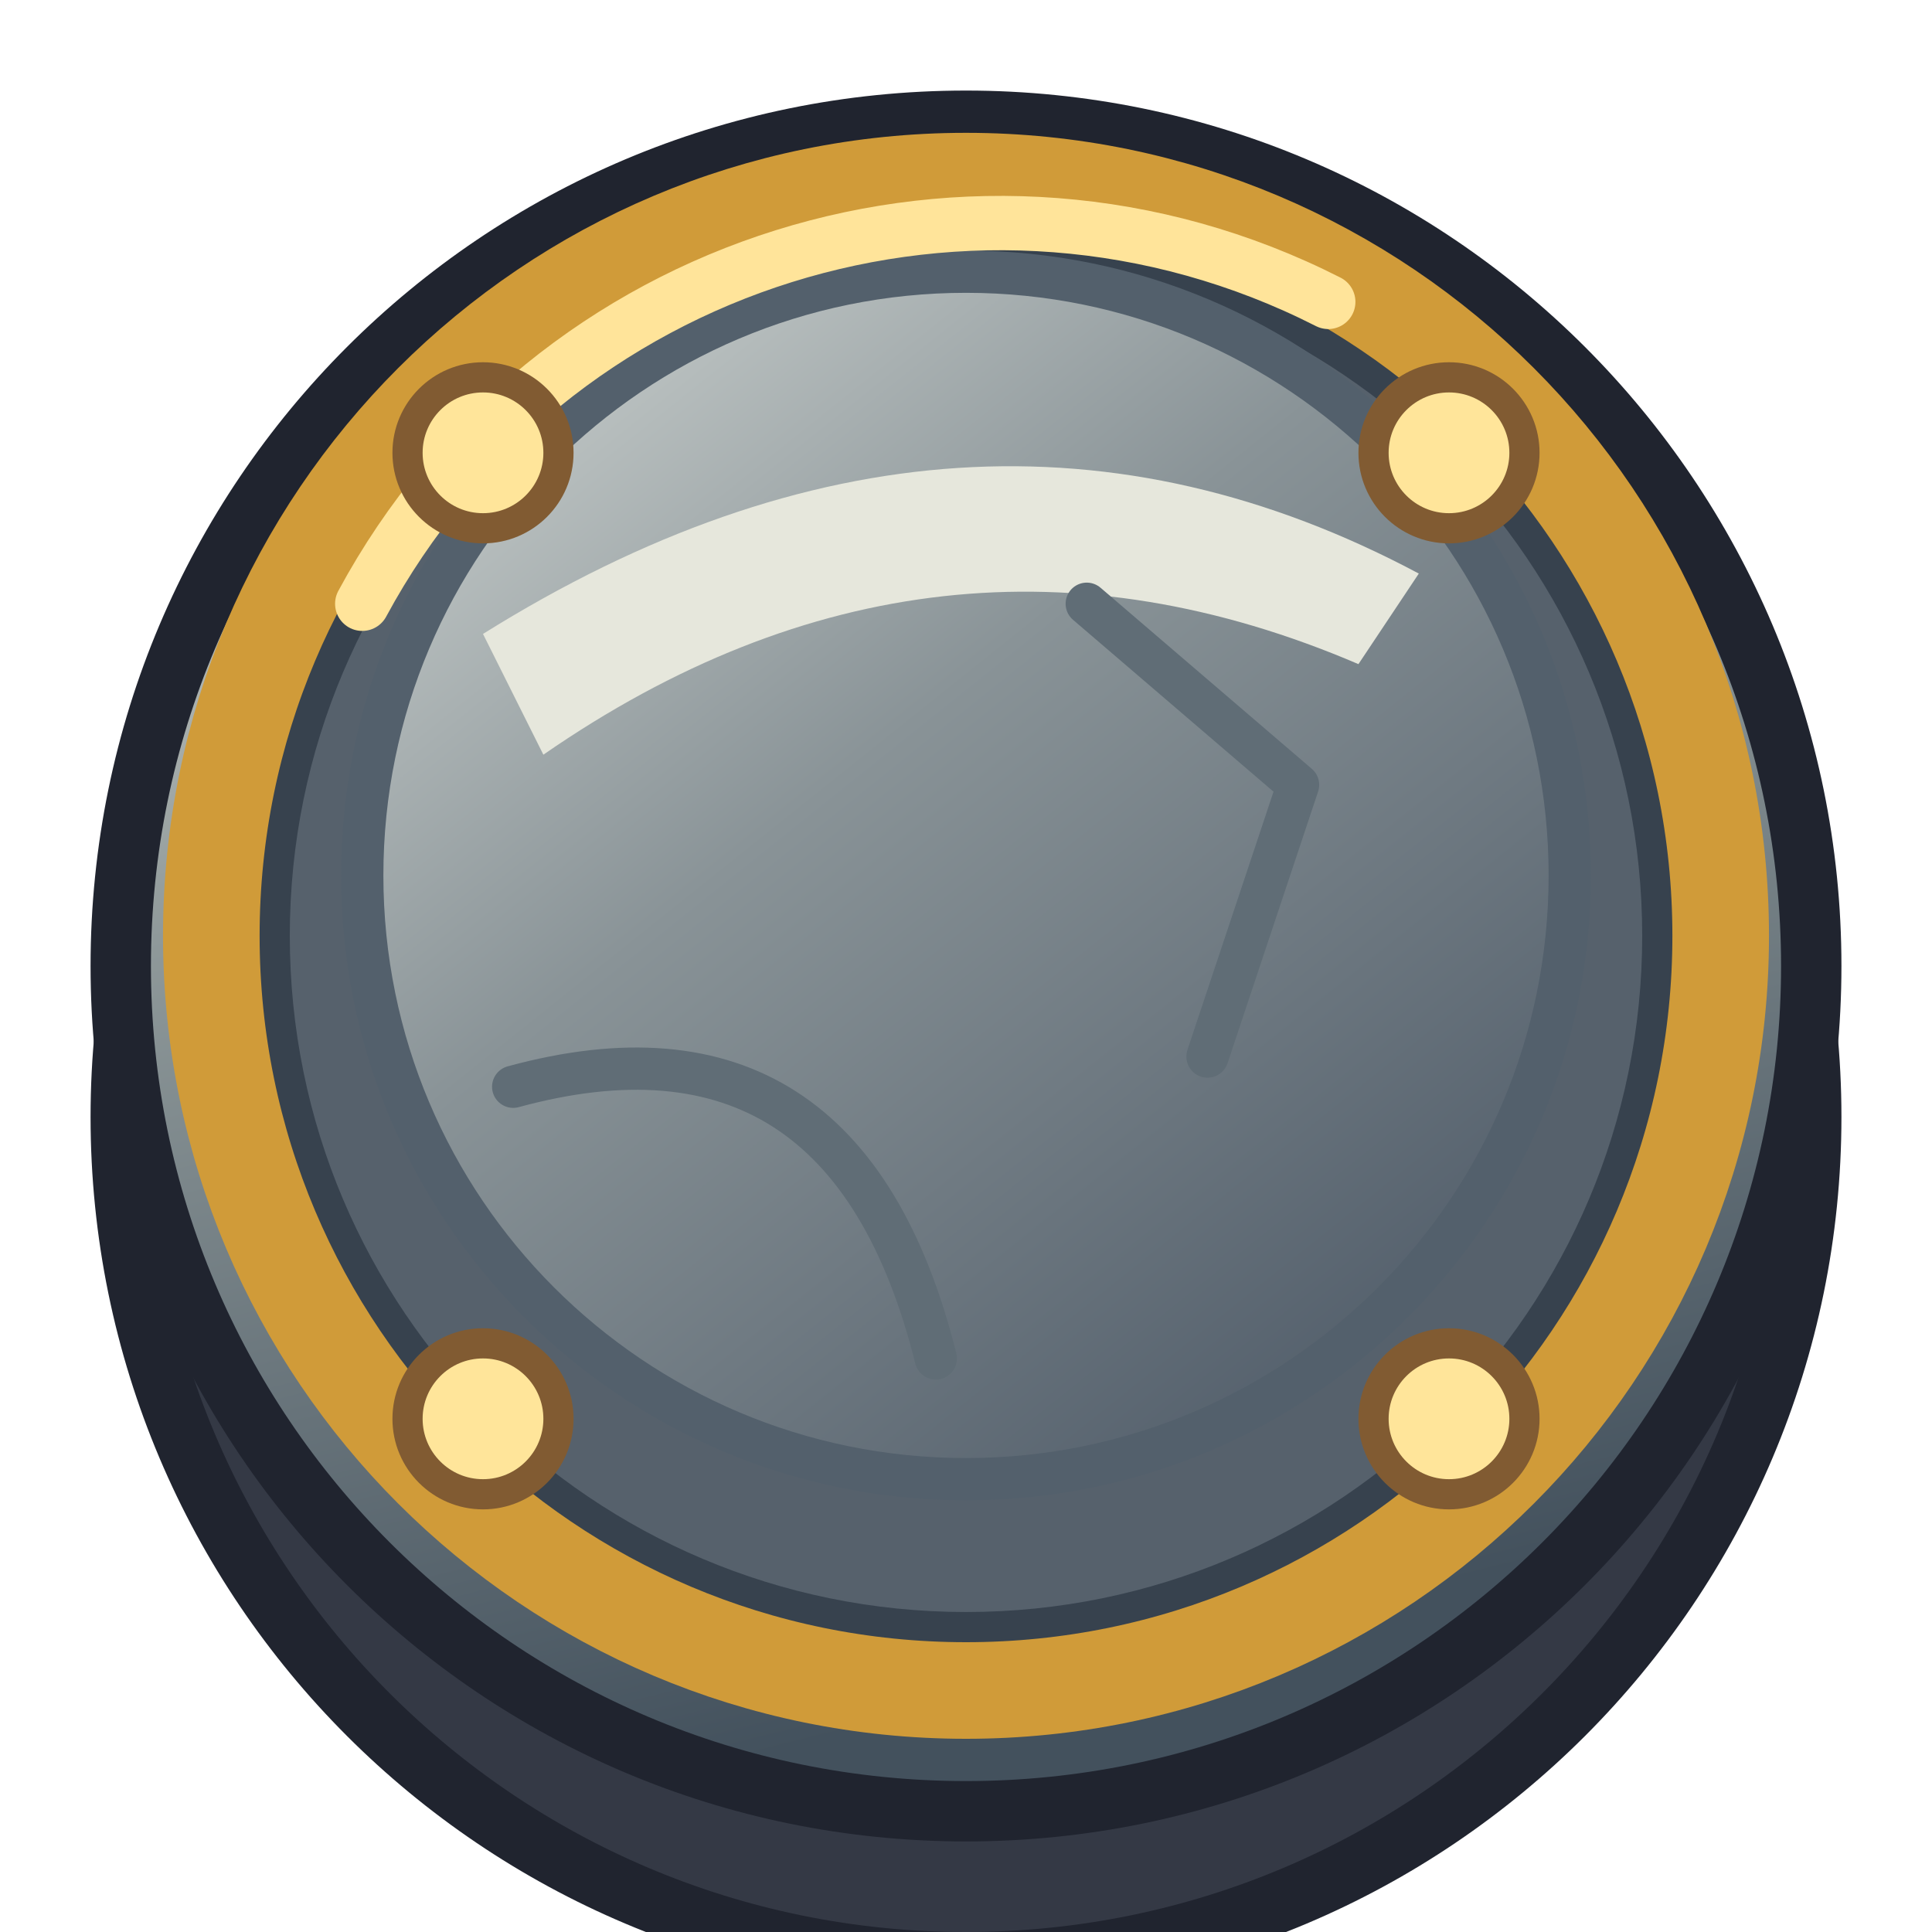
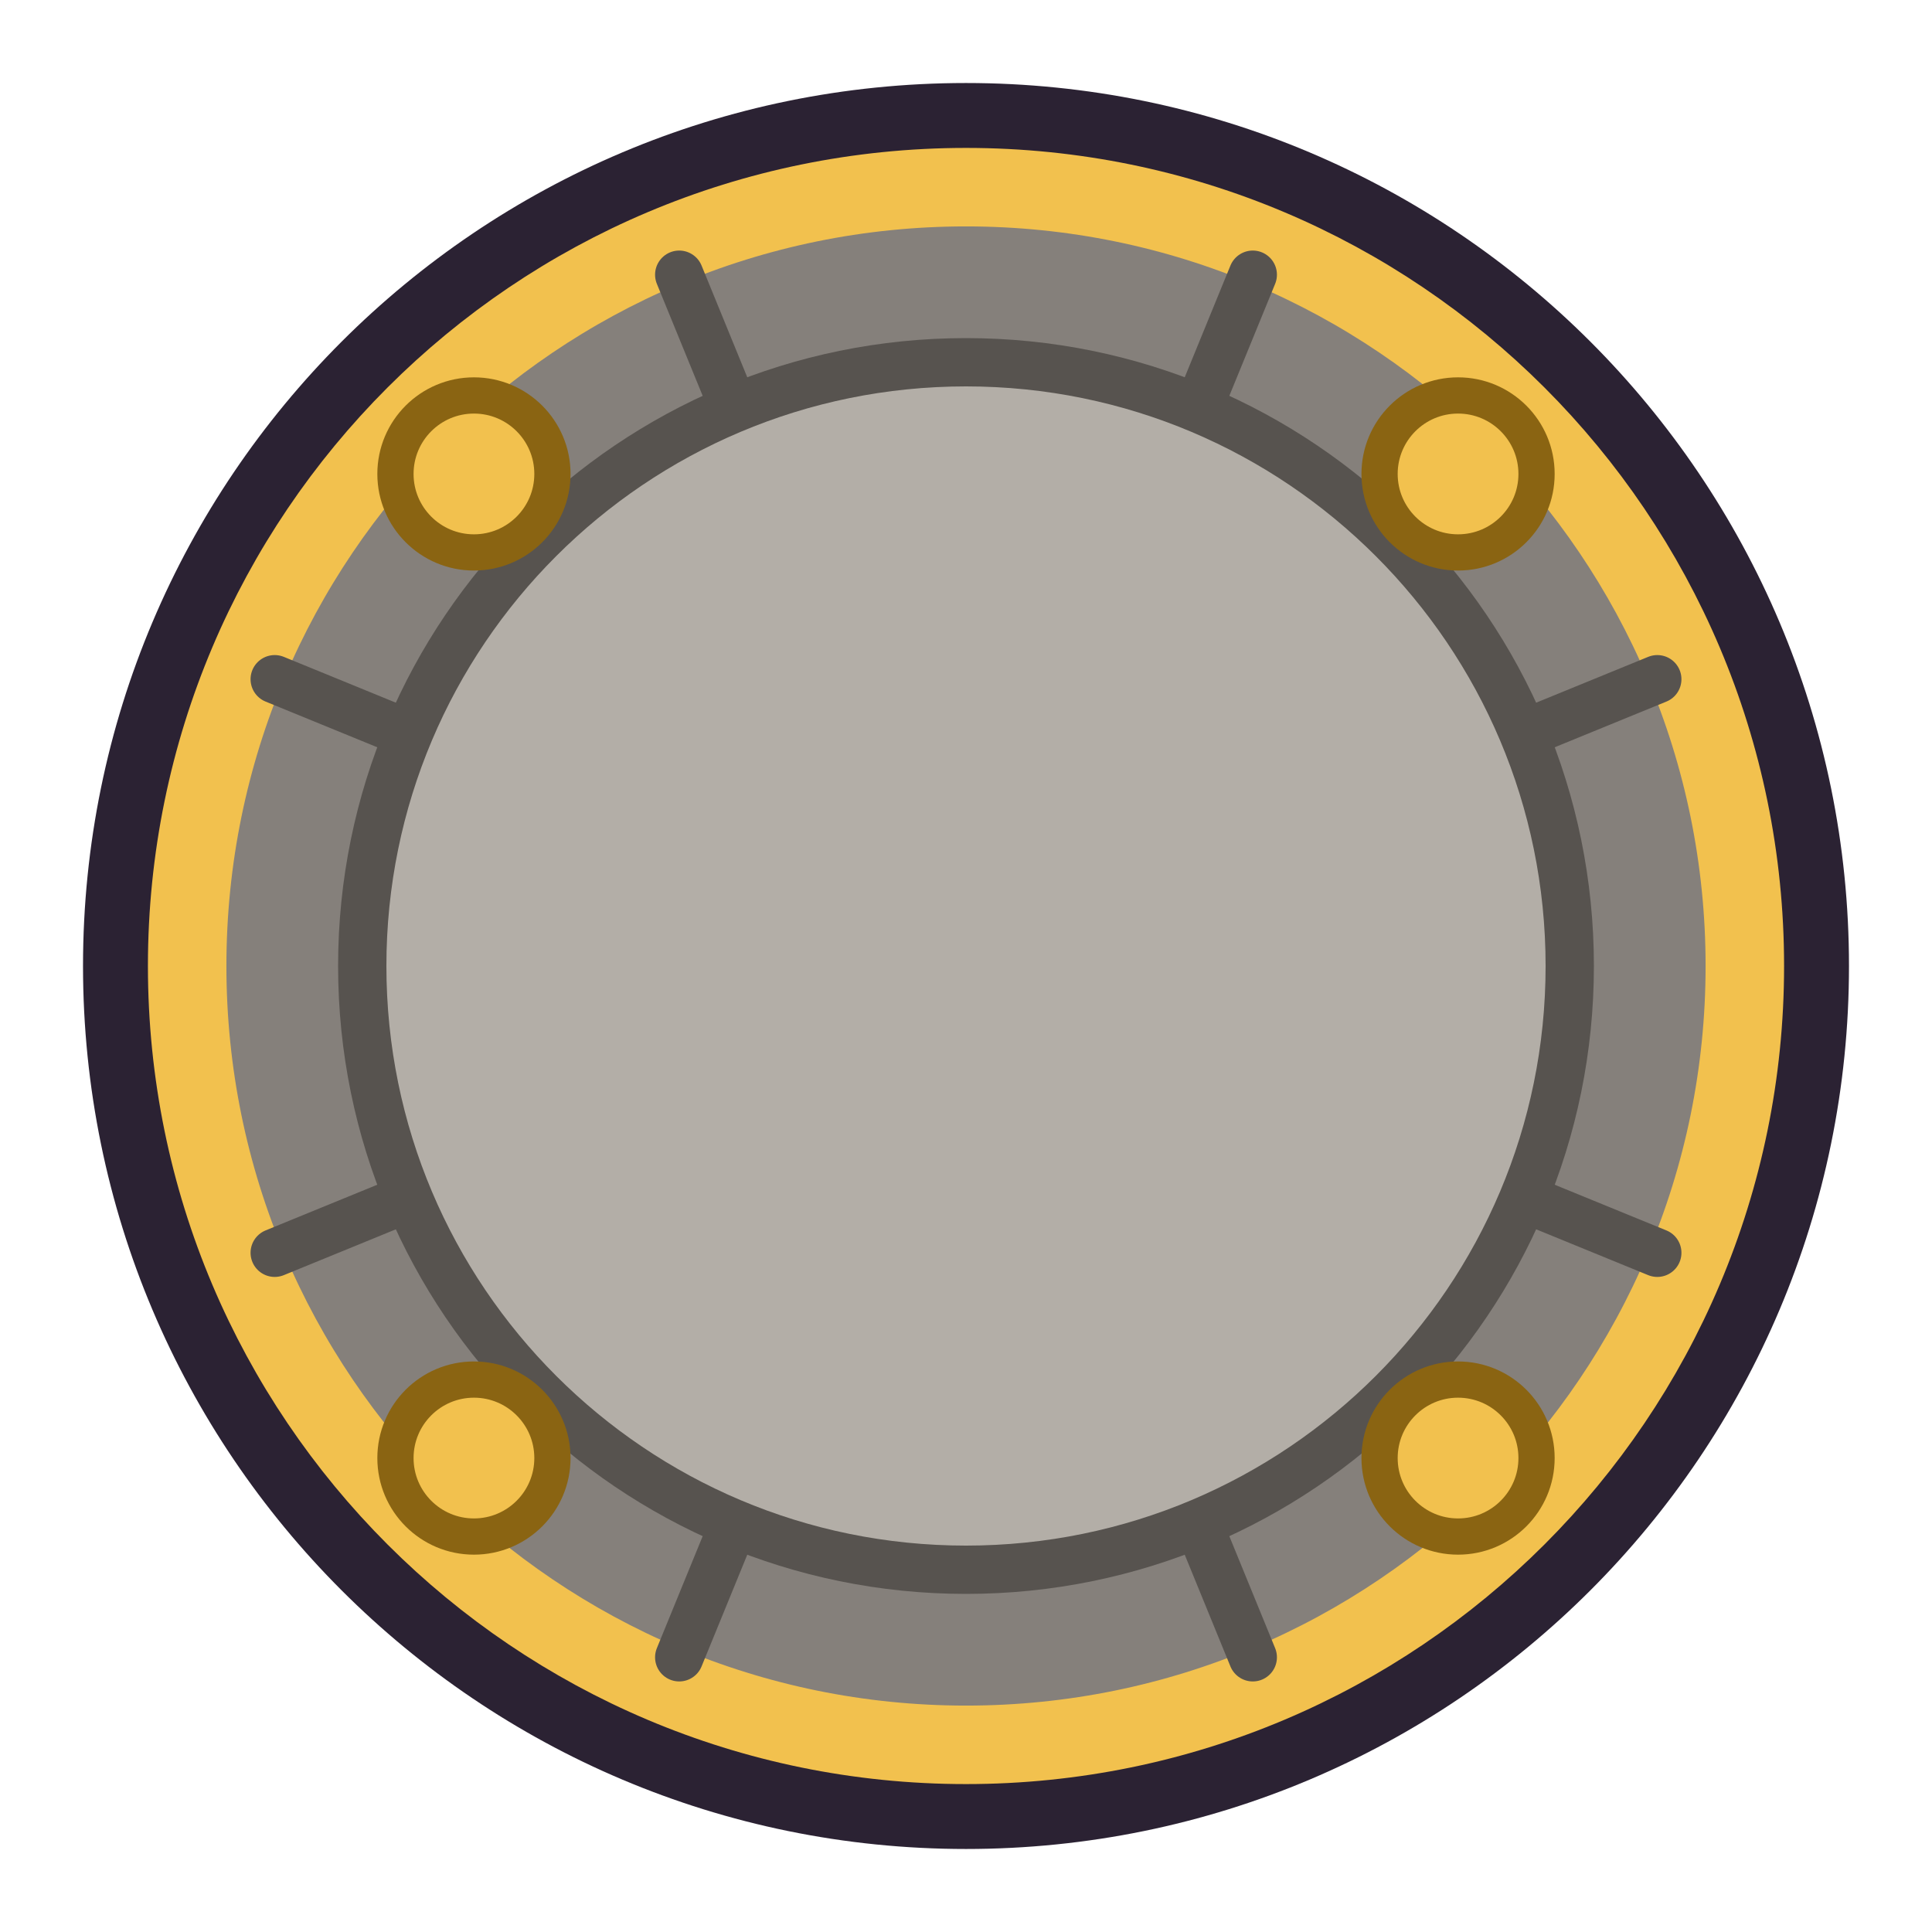
- <svg xmlns="http://www.w3.org/2000/svg" width="64" height="64" viewBox="0 0 64 64">
-   <defs>
-     <linearGradient id="stone" x1="0" y1="0" x2=".8" y2="1">
-       <stop stop-color="#d3d8d5" />
-       <stop offset=".45" stop-color="#899397" />
-       <stop offset="1" stop-color="#505c69" />
-     </linearGradient>
-     <linearGradient id="rim" x1="0" y1="0" x2=".25" y2="1">
-       <stop stop-color="#f0eee1" />
-       <stop offset=".46" stop-color="#8f999a" />
-       <stop offset="1" stop-color="#43515d" />
-     </linearGradient>
-   </defs>
-   <g stroke-linejoin="round" stroke-linecap="round">
-     <circle cx="32" cy="37" r="28" fill="#343945" stroke="#20242f" stroke-width="2" />
-     <circle cx="32" cy="32" r="28" fill="url(#rim)" stroke="#20242f" stroke-width="2" />
-     <circle cx="32" cy="31" r="23" fill="#56616c" stroke="#37424e" stroke-width="1.2" />
-     <circle cx="32" cy="29" r="20" fill="url(#stone)" stroke="#53606c" stroke-width="1.4" />
-     <path d="M16 21 Q32 11 47 19 L45 22 Q31 16 18 25Z" fill="#e6e7dc" stroke="none" stroke-width="0" />
-     <path d="M17 36 Q28 33 31 45 M36 20 43 26 40 35" fill="none" stroke="#606d76" stroke-width="1.4" />
-     <circle cx="32" cy="31" r="25" fill="none" stroke="#d09b39" stroke-width="3.2" />
-     <path d="M12 20 A24 24 0 0 1 44 10" fill="none" stroke="#ffe49a" stroke-width="1.8" />
-     <circle cx="16" cy="15" r="2.5" fill="#ffe59a" stroke="#815b32" stroke-width="1" />
-     <circle cx="48" cy="15" r="2.5" fill="#ffe59a" stroke="#815b32" stroke-width="1" />
-     <circle cx="16" cy="47" r="2.5" fill="#ffe59a" stroke="#815b32" stroke-width="1" />
-     <circle cx="48" cy="47" r="2.5" fill="#ffe59a" stroke="#815b32" stroke-width="1" />
+ <svg xmlns="http://www.w3.org/2000/svg" viewBox="0 0 64 64">
+   <circle cx="32" cy="32" r="28" fill="#85807b" stroke="#2b2233" stroke-width="2.5" />
+   <circle cx="32" cy="32" r="25.8" fill="none" stroke="#f2c14e" stroke-width="2.6" />
+   <g stroke="#57534f" stroke-width="1.6" stroke-linecap="round">
+     <line x1="50.5" y1="39.7" x2="54.9" y2="41.5" />
+     <line x1="39.7" y1="50.5" x2="41.5" y2="54.9" />
+     <line x1="24.3" y1="50.5" x2="22.5" y2="54.9" />
+     <line x1="13.5" y1="39.7" x2="9.1" y2="41.5" />
+     <line x1="13.5" y1="24.3" x2="9.1" y2="22.5" />
+     <line x1="24.3" y1="13.5" x2="22.5" y2="9.1" />
+     <line x1="39.7" y1="13.5" x2="41.5" y2="9.1" />
+     <line x1="50.5" y1="24.3" x2="54.9" y2="22.5" />
+   </g>
+   <circle cx="32" cy="32" r="20" fill="#b3aea7" stroke="#57534f" stroke-width="1.6" />
+   <g fill="#f2c14e" stroke="#8a6412" stroke-width="1.2">
+     <circle cx="48.3" cy="48.3" r="2.6" />
+     <circle cx="15.7" cy="48.3" r="2.6" />
+     <circle cx="15.7" cy="15.7" r="2.6" />
+     <circle cx="48.3" cy="15.7" r="2.6" />
  </g>
</svg>
